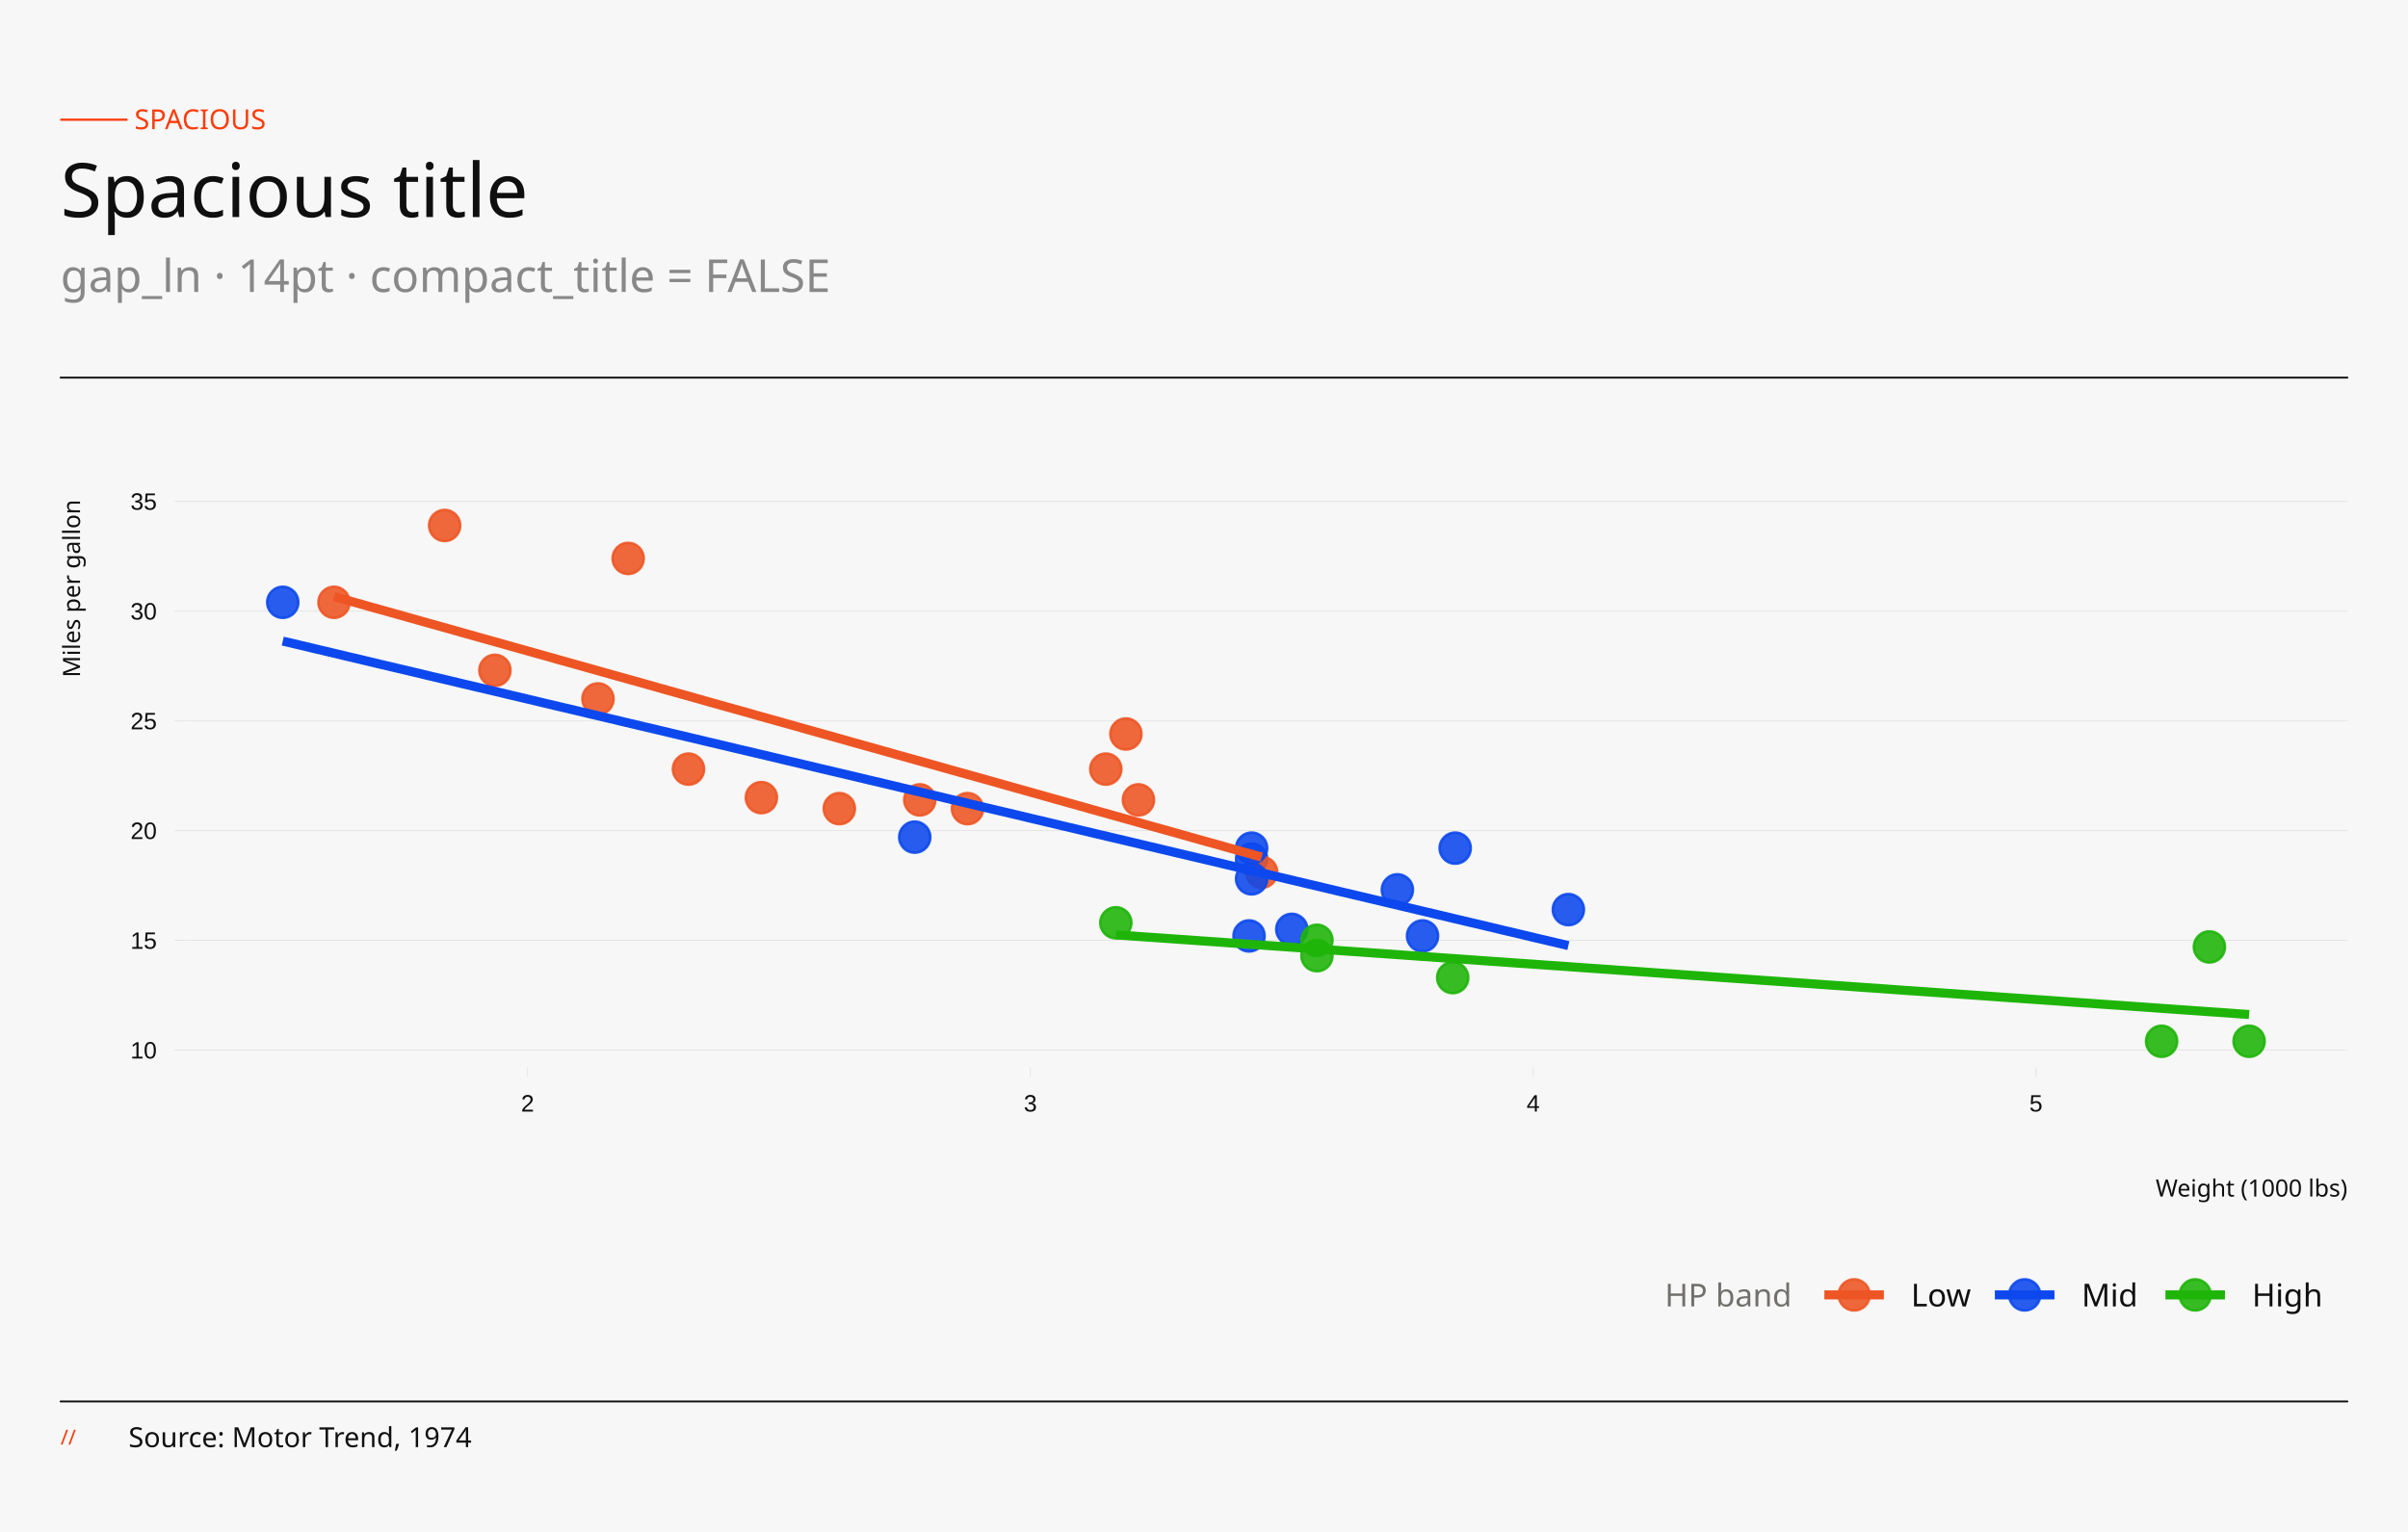
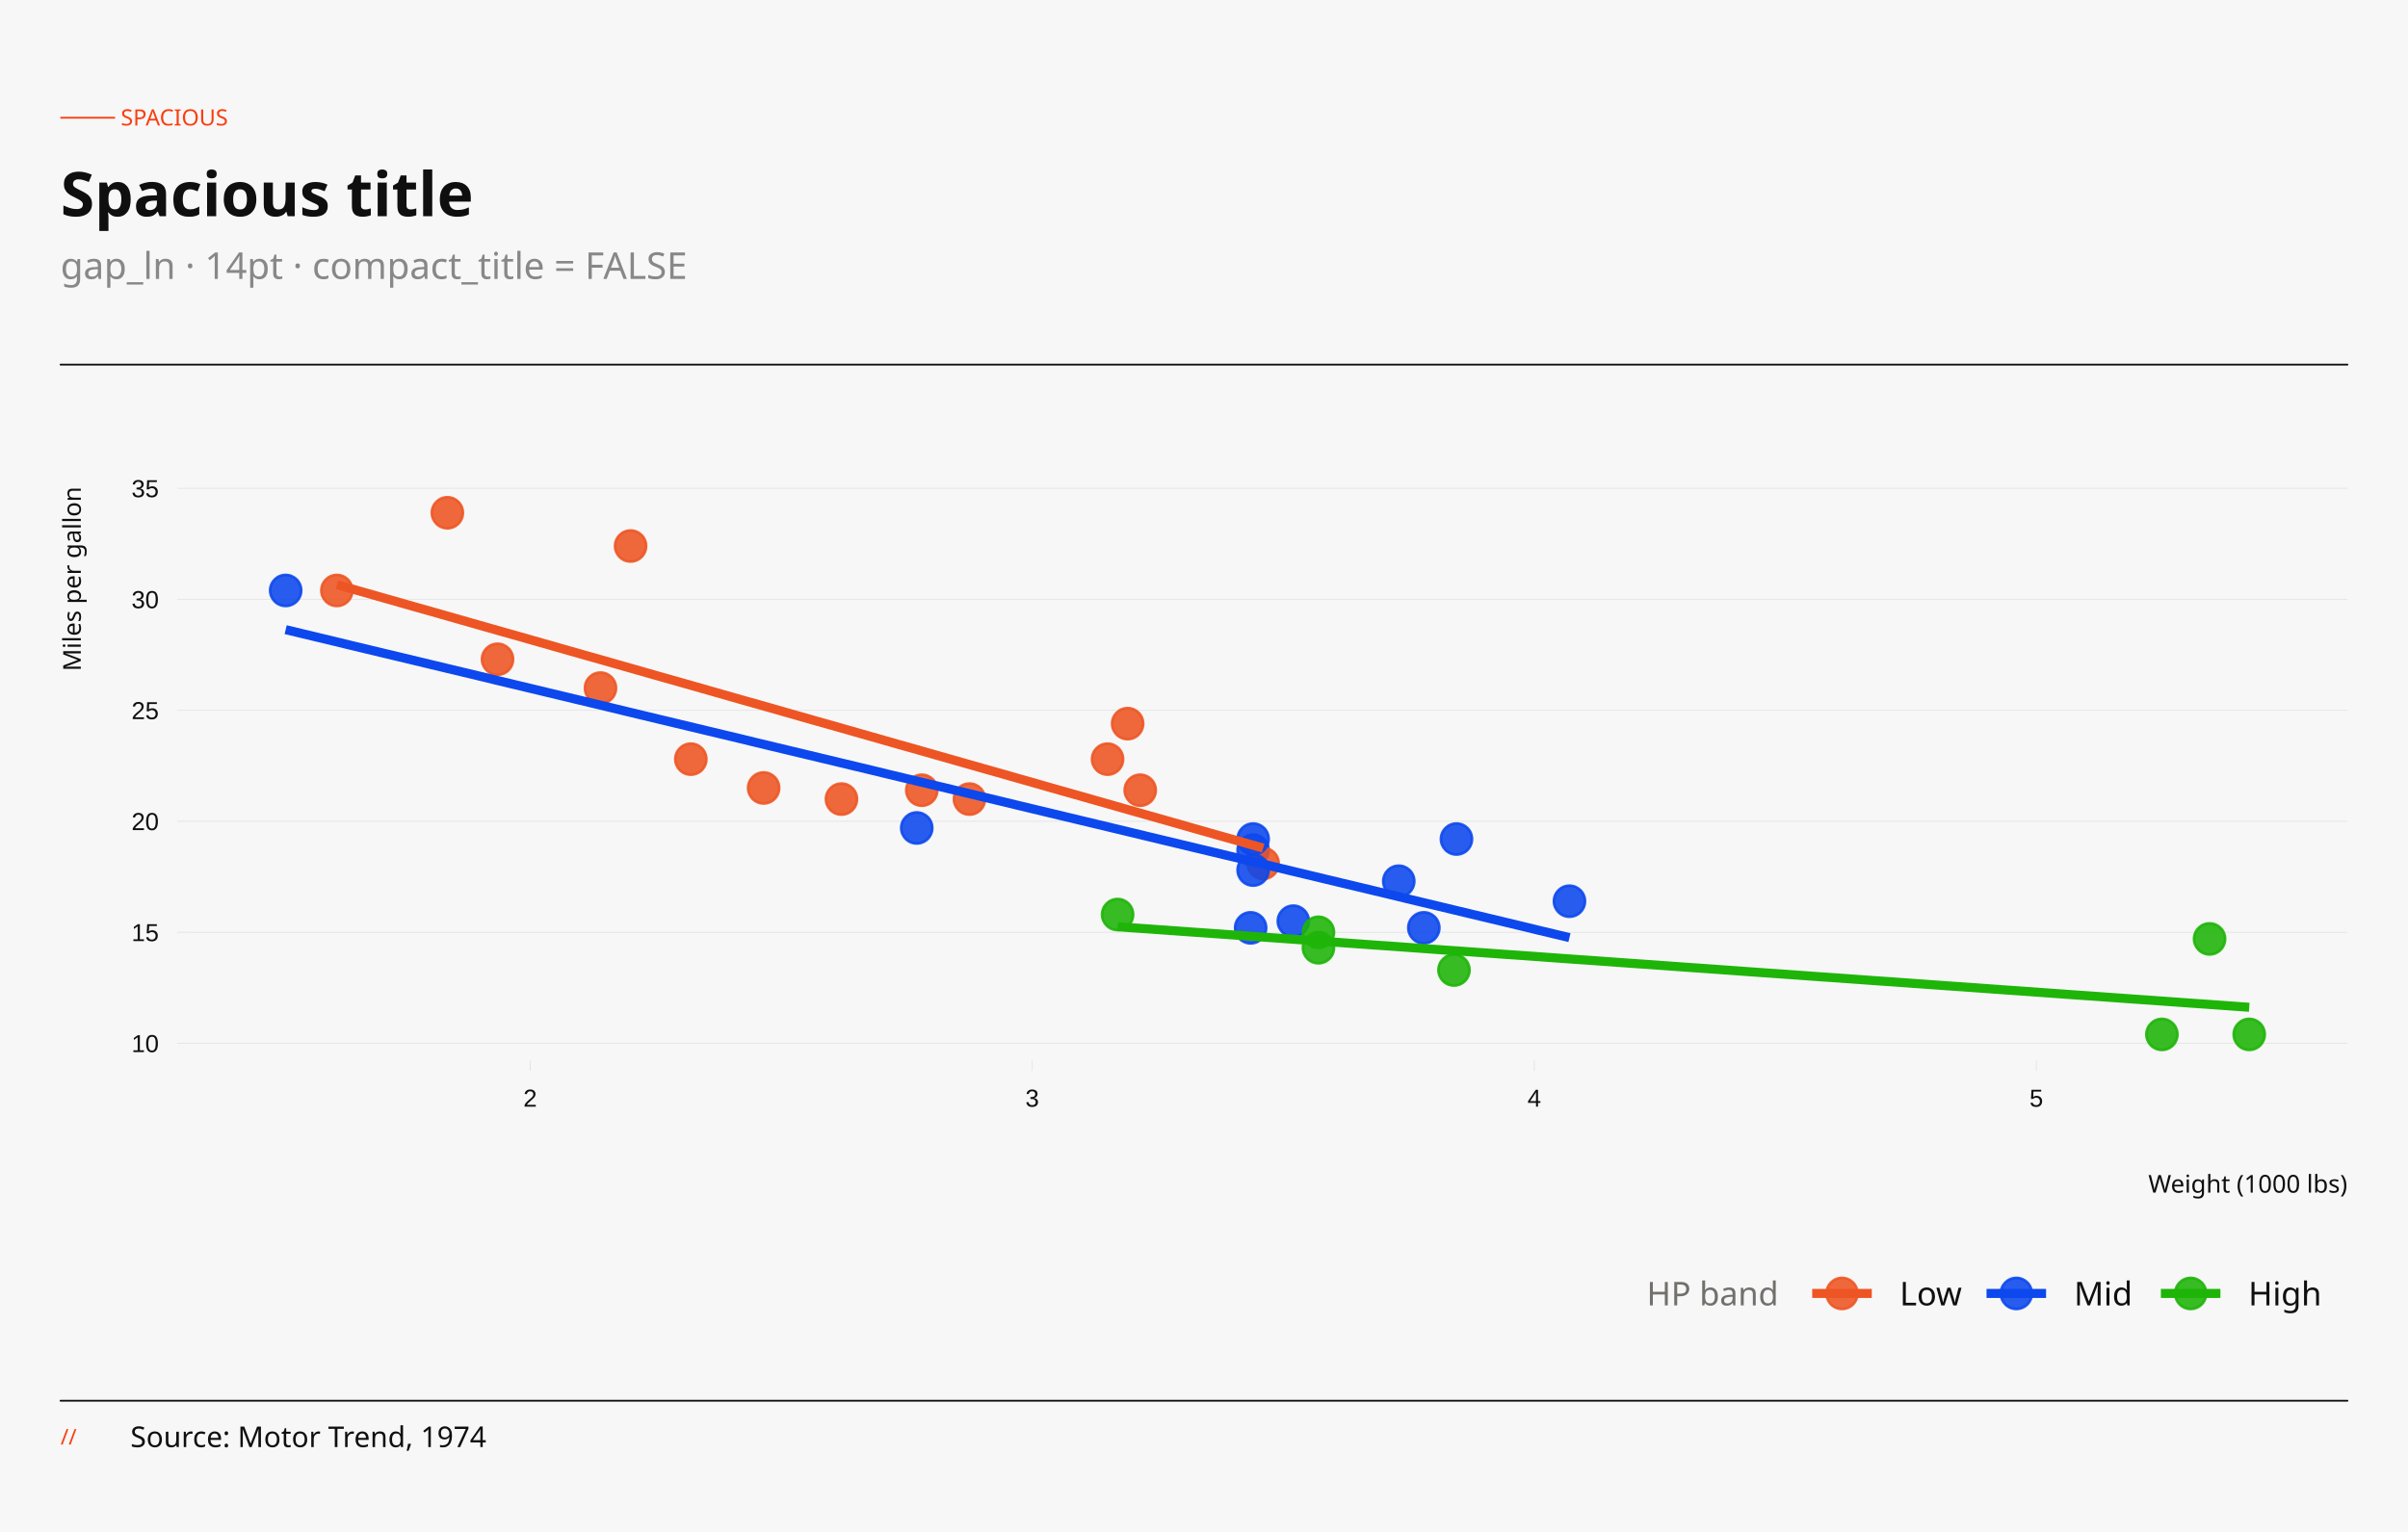
<svg xmlns="http://www.w3.org/2000/svg" width="396.00pt" height="252.00pt" viewBox="0 0 396.00 252.00">
  <g class="svglite">
    <defs>
      <style type="text/css">
    .svglite line, .svglite polyline, .svglite polygon, .svglite path, .svglite rect, .svglite circle {
      fill: none;
      stroke: #000000;
      stroke-linecap: round;
      stroke-linejoin: round;
      stroke-miterlimit: 10.00;
    }
    .svglite text {
      white-space: pre;
    }
    .svglite g.glyphgroup path {
      fill: inherit;
      stroke: none;
    }
  </style>
    </defs>
    <rect width="100%" height="100%" style="stroke: none; fill: none;" />
    <defs>
      <clipPath id="cpMC4wMHwzOTYuMDB8MC4wMHwyNTIuMDA=">
        <rect x="0.00" y="0.00" width="396.00" height="252.00" />
      </clipPath>
    </defs>
    <g clip-path="url(#cpMC4wMHwzOTYuMDB8MC4wMHwyNTIuMDA=)">
-       <rect x="0.00" y="0.00" width="396.00" height="252.00" style="stroke-width: 0.63; stroke: none; fill: #F7F7F7;" />
+       <rect x="-0" y="0.00" width="396.00" height="252.00" style="stroke-width: 0.65; stroke: none; fill: #F7F7F7;" />
    </g>
    <defs>
-       <clipPath id="cpMzAuMzN8Mzg2LjA0fDgyLjIwfDE3NS41NA==">
-         <rect x="30.33" y="82.20" width="355.71" height="93.34" />
+       <clipPath id="cpMzAuODN8Mzg2LjA0fDgwLjA2fDE3NC40NQ==">
+         <rect x="30.83" y="80.06" width="355.20" height="94.39" />
      </clipPath>
    </defs>
-     <g clip-path="url(#cpMzAuMzN8Mzg2LjA0fDgyLjIwfDE3NS41NA==)">
-       <rect x="30.33" y="82.20" width="355.71" height="93.34" style="stroke-width: 0.63; stroke: none; fill: #F7F7F7;" />
-       <polyline points="30.33,172.74 386.04,172.74 " style="stroke-width: 0.15; stroke: #E4E4E4; stroke-linecap: butt;" />
-       <polyline points="30.33,154.68 386.04,154.68 " style="stroke-width: 0.15; stroke: #E4E4E4; stroke-linecap: butt;" />
-       <polyline points="30.33,136.63 386.04,136.63 " style="stroke-width: 0.15; stroke: #E4E4E4; stroke-linecap: butt;" />
-       <polyline points="30.33,118.58 386.04,118.58 " style="stroke-width: 0.15; stroke: #E4E4E4; stroke-linecap: butt;" />
-       <polyline points="30.33,100.52 386.04,100.52 " style="stroke-width: 0.15; stroke: #E4E4E4; stroke-linecap: butt;" />
-       <polyline points="30.33,82.47 386.04,82.47 " style="stroke-width: 0.15; stroke: #E4E4E4; stroke-linecap: butt;" />
-       <circle cx="138.03" cy="133.02" r="2.56" style="stroke-width: 0.42; stroke: #EE5524; stroke-opacity: 0.88; fill: #EE5524; fill-opacity: 0.88;" />
-       <circle cx="159.11" cy="133.02" r="2.56" style="stroke-width: 0.42; stroke: #EE5524; stroke-opacity: 0.88; fill: #EE5524; fill-opacity: 0.88;" />
-       <circle cx="113.22" cy="126.52" r="2.56" style="stroke-width: 0.42; stroke: #EE5524; stroke-opacity: 0.88; fill: #EE5524; fill-opacity: 0.88;" />
-       <circle cx="187.22" cy="131.58" r="2.56" style="stroke-width: 0.42; stroke: #EE5524; stroke-opacity: 0.88; fill: #EE5524; fill-opacity: 0.88;" />
-       <circle cx="205.83" cy="141.32" r="2.56" style="stroke-width: 0.42; stroke: #0C48ED; stroke-opacity: 0.88; fill: #0C48ED; fill-opacity: 0.88;" />
-       <circle cx="207.48" cy="143.49" r="2.56" style="stroke-width: 0.42; stroke: #EE5524; stroke-opacity: 0.88; fill: #EE5524; fill-opacity: 0.88;" />
-       <circle cx="216.57" cy="157.21" r="2.56" style="stroke-width: 0.42; stroke: #1EB508; stroke-opacity: 0.88; fill: #1EB508; fill-opacity: 0.88;" />
-       <circle cx="185.16" cy="120.74" r="2.56" style="stroke-width: 0.42; stroke: #EE5524; stroke-opacity: 0.88; fill: #EE5524; fill-opacity: 0.88;" />
-       <circle cx="181.85" cy="126.52" r="2.56" style="stroke-width: 0.42; stroke: #EE5524; stroke-opacity: 0.88; fill: #EE5524; fill-opacity: 0.88;" />
-       <circle cx="205.83" cy="139.52" r="2.56" style="stroke-width: 0.42; stroke: #0C48ED; stroke-opacity: 0.88; fill: #0C48ED; fill-opacity: 0.88;" />
-       <circle cx="205.83" cy="144.57" r="2.56" style="stroke-width: 0.42; stroke: #0C48ED; stroke-opacity: 0.88; fill: #0C48ED; fill-opacity: 0.88;" />
-       <circle cx="257.92" cy="149.63" r="2.56" style="stroke-width: 0.42; stroke: #0C48ED; stroke-opacity: 0.88; fill: #0C48ED; fill-opacity: 0.88;" />
-       <circle cx="229.80" cy="146.38" r="2.56" style="stroke-width: 0.42; stroke: #0C48ED; stroke-opacity: 0.88; fill: #0C48ED; fill-opacity: 0.88;" />
-       <circle cx="233.94" cy="153.96" r="2.56" style="stroke-width: 0.42; stroke: #0C48ED; stroke-opacity: 0.88; fill: #0C48ED; fill-opacity: 0.88;" />
-       <circle cx="355.48" cy="171.29" r="2.56" style="stroke-width: 0.42; stroke: #1EB508; stroke-opacity: 0.88; fill: #1EB508; fill-opacity: 0.88;" />
-       <circle cx="369.87" cy="171.29" r="2.56" style="stroke-width: 0.42; stroke: #1EB508; stroke-opacity: 0.88; fill: #1EB508; fill-opacity: 0.88;" />
-       <circle cx="363.34" cy="155.77" r="2.56" style="stroke-width: 0.42; stroke: #1EB508; stroke-opacity: 0.88; fill: #1EB508; fill-opacity: 0.88;" />
-       <circle cx="103.30" cy="91.86" r="2.56" style="stroke-width: 0.42; stroke: #EE5524; stroke-opacity: 0.88; fill: #EE5524; fill-opacity: 0.88;" />
-       <circle cx="54.93" cy="99.08" r="2.56" style="stroke-width: 0.42; stroke: #EE5524; stroke-opacity: 0.88; fill: #EE5524; fill-opacity: 0.88;" />
-       <circle cx="73.12" cy="86.44" r="2.56" style="stroke-width: 0.42; stroke: #EE5524; stroke-opacity: 0.88; fill: #EE5524; fill-opacity: 0.88;" />
-       <circle cx="125.21" cy="131.21" r="2.56" style="stroke-width: 0.42; stroke: #EE5524; stroke-opacity: 0.88; fill: #EE5524; fill-opacity: 0.88;" />
-       <circle cx="212.44" cy="152.88" r="2.56" style="stroke-width: 0.42; stroke: #0C48ED; stroke-opacity: 0.88; fill: #0C48ED; fill-opacity: 0.88;" />
-       <circle cx="205.41" cy="153.96" r="2.56" style="stroke-width: 0.42; stroke: #0C48ED; stroke-opacity: 0.88; fill: #0C48ED; fill-opacity: 0.88;" />
-       <circle cx="238.90" cy="160.82" r="2.56" style="stroke-width: 0.42; stroke: #1EB508; stroke-opacity: 0.88; fill: #1EB508; fill-opacity: 0.88;" />
-       <circle cx="239.31" cy="139.52" r="2.56" style="stroke-width: 0.42; stroke: #0C48ED; stroke-opacity: 0.88; fill: #0C48ED; fill-opacity: 0.88;" />
-       <circle cx="81.39" cy="110.27" r="2.56" style="stroke-width: 0.42; stroke: #EE5524; stroke-opacity: 0.88; fill: #EE5524; fill-opacity: 0.88;" />
-       <circle cx="98.34" cy="114.97" r="2.56" style="stroke-width: 0.42; stroke: #EE5524; stroke-opacity: 0.88; fill: #EE5524; fill-opacity: 0.88;" />
-       <circle cx="46.50" cy="99.08" r="2.56" style="stroke-width: 0.42; stroke: #0C48ED; stroke-opacity: 0.88; fill: #0C48ED; fill-opacity: 0.88;" />
-       <circle cx="183.50" cy="151.80" r="2.56" style="stroke-width: 0.42; stroke: #1EB508; stroke-opacity: 0.88; fill: #1EB508; fill-opacity: 0.88;" />
-       <circle cx="150.43" cy="137.71" r="2.56" style="stroke-width: 0.42; stroke: #0C48ED; stroke-opacity: 0.88; fill: #0C48ED; fill-opacity: 0.88;" />
-       <circle cx="216.57" cy="154.68" r="2.56" style="stroke-width: 0.42; stroke: #1EB508; stroke-opacity: 0.88; fill: #1EB508; fill-opacity: 0.88;" />
-       <circle cx="151.26" cy="131.58" r="2.56" style="stroke-width: 0.42; stroke: #EE5524; stroke-opacity: 0.88; fill: #EE5524; fill-opacity: 0.88;" />
-       <polyline points="54.93,98.14 56.86,98.68 58.79,99.22 60.72,99.77 62.65,100.31 64.59,100.85 66.52,101.39 68.45,101.94 70.38,102.48 72.31,103.02 74.24,103.56 76.17,104.11 78.10,104.65 80.03,105.19 81.96,105.73 83.90,106.28 85.83,106.82 87.76,107.36 89.69,107.90 91.62,108.45 93.55,108.99 95.48,109.53 97.41,110.07 99.34,110.62 101.27,111.16 103.21,111.70 105.14,112.24 107.07,112.78 109.00,113.33 110.93,113.87 112.86,114.41 114.79,114.95 116.72,115.50 118.65,116.04 120.58,116.58 122.52,117.12 124.45,117.67 126.38,118.21 128.31,118.75 130.24,119.29 132.17,119.84 134.10,120.38 136.03,120.92 137.96,121.46 139.89,122.01 141.83,122.55 143.76,123.09 145.69,123.63 147.62,124.18 149.55,124.72 151.48,125.26 153.41,125.80 155.34,126.35 157.27,126.89 159.20,127.43 161.14,127.97 163.07,128.51 165.00,129.06 166.93,129.60 168.86,130.14 170.79,130.68 172.72,131.23 174.65,131.77 176.58,132.31 178.51,132.85 180.45,133.40 182.38,133.94 184.31,134.48 186.24,135.02 188.17,135.57 190.10,136.11 192.03,136.65 193.96,137.19 195.89,137.74 197.82,138.28 199.76,138.82 201.69,139.36 203.62,139.91 205.55,140.45 207.48,140.99 " style="stroke-width: 1.49; stroke: #EE5524; stroke-linecap: butt;" />
-       <polyline points="46.50,105.46 49.17,106.09 51.85,106.73 54.53,107.36 57.20,108.00 59.88,108.63 62.55,109.27 65.23,109.90 67.91,110.53 70.58,111.17 73.26,111.80 75.93,112.44 78.61,113.07 81.29,113.70 83.96,114.34 86.64,114.97 89.32,115.61 91.99,116.24 94.67,116.87 97.34,117.51 100.02,118.14 102.70,118.78 105.37,119.41 108.05,120.04 110.73,120.68 113.40,121.31 116.08,121.95 118.75,122.58 121.43,123.22 124.11,123.85 126.78,124.48 129.46,125.12 132.13,125.75 134.81,126.39 137.49,127.02 140.16,127.65 142.84,128.29 145.52,128.92 148.19,129.56 150.87,130.19 153.54,130.82 156.22,131.46 158.90,132.09 161.57,132.73 164.25,133.36 166.93,133.99 169.60,134.63 172.28,135.26 174.95,135.90 177.63,136.53 180.31,137.17 182.98,137.80 185.66,138.43 188.34,139.07 191.01,139.70 193.69,140.34 196.36,140.97 199.04,141.60 201.72,142.24 204.39,142.87 207.07,143.51 209.74,144.14 212.42,144.77 215.10,145.41 217.77,146.04 220.45,146.68 223.13,147.31 225.80,147.94 228.48,148.58 231.15,149.21 233.83,149.85 236.51,150.48 239.18,151.12 241.86,151.75 244.54,152.38 247.21,153.02 249.89,153.65 252.56,154.29 255.24,154.92 257.92,155.55 " style="stroke-width: 1.49; stroke: #0C48ED; stroke-linecap: butt;" />
-       <polyline points="183.50,153.78 185.86,153.95 188.22,154.12 190.58,154.28 192.94,154.45 195.30,154.61 197.66,154.78 200.02,154.94 202.37,155.11 204.73,155.28 207.09,155.44 209.45,155.61 211.81,155.77 214.17,155.94 216.53,156.11 218.89,156.27 221.25,156.44 223.61,156.60 225.97,156.77 228.32,156.93 230.68,157.10 233.04,157.27 235.40,157.43 237.76,157.60 240.12,157.76 242.48,157.93 244.84,158.10 247.20,158.26 249.56,158.43 251.91,158.59 254.27,158.76 256.63,158.92 258.99,159.09 261.35,159.26 263.71,159.42 266.07,159.59 268.43,159.75 270.79,159.92 273.15,160.09 275.51,160.25 277.86,160.42 280.22,160.58 282.58,160.75 284.94,160.92 287.30,161.08 289.66,161.25 292.02,161.41 294.38,161.58 296.74,161.74 299.10,161.91 301.46,162.08 303.81,162.24 306.17,162.41 308.53,162.57 310.89,162.74 313.25,162.91 315.61,163.07 317.97,163.24 320.33,163.40 322.69,163.57 325.05,163.73 327.41,163.90 329.76,164.07 332.12,164.23 334.48,164.40 336.84,164.56 339.20,164.73 341.56,164.90 343.92,165.06 346.28,165.23 348.64,165.39 351.00,165.56 353.36,165.72 355.71,165.89 358.07,166.06 360.43,166.22 362.79,166.39 365.15,166.55 367.51,166.72 369.87,166.89 " style="stroke-width: 1.49; stroke: #1EB508; stroke-linecap: butt;" />
+     <g clip-path="url(#cpMzAuODN8Mzg2LjA0fDgwLjA2fDE3NC40NQ==)">
+       <rect x="30.83" y="80.06" width="355.20" height="94.39" style="stroke-width: 0.65; stroke: none; fill: #F7F7F7;" />
+       <polyline points="30.83,171.62 386.04,171.62 " style="stroke-width: 0.15; stroke: #E4E4E4; stroke-linecap: butt;" />
+       <polyline points="30.83,153.36 386.04,153.36 " style="stroke-width: 0.15; stroke: #E4E4E4; stroke-linecap: butt;" />
+       <polyline points="30.83,135.10 386.04,135.10 " style="stroke-width: 0.15; stroke: #E4E4E4; stroke-linecap: butt;" />
+       <polyline points="30.83,116.84 386.04,116.84 " style="stroke-width: 0.15; stroke: #E4E4E4; stroke-linecap: butt;" />
+       <polyline points="30.83,98.59 386.04,98.59 " style="stroke-width: 0.15; stroke: #E4E4E4; stroke-linecap: butt;" />
+       <polyline points="30.83,80.33 386.04,80.33 " style="stroke-width: 0.15; stroke: #E4E4E4; stroke-linecap: butt;" />
+       <circle cx="138.38" cy="131.45" r="2.56" style="stroke-width: 0.43; stroke: #EE5524; stroke-opacity: 0.88; fill: #EE5524; fill-opacity: 0.88;" />
+       <circle cx="159.43" cy="131.45" r="2.56" style="stroke-width: 0.43; stroke: #EE5524; stroke-opacity: 0.88; fill: #EE5524; fill-opacity: 0.88;" />
+       <circle cx="113.61" cy="124.88" r="2.56" style="stroke-width: 0.43; stroke: #EE5524; stroke-opacity: 0.88; fill: #EE5524; fill-opacity: 0.88;" />
+       <circle cx="187.51" cy="129.99" r="2.56" style="stroke-width: 0.43; stroke: #EE5524; stroke-opacity: 0.88; fill: #EE5524; fill-opacity: 0.88;" />
+       <circle cx="206.08" cy="139.85" r="2.56" style="stroke-width: 0.43; stroke: #0C48ED; stroke-opacity: 0.88; fill: #0C48ED; fill-opacity: 0.88;" />
+       <circle cx="207.73" cy="142.04" r="2.56" style="stroke-width: 0.43; stroke: #EE5524; stroke-opacity: 0.88; fill: #EE5524; fill-opacity: 0.88;" />
+       <circle cx="216.82" cy="155.91" r="2.56" style="stroke-width: 0.43; stroke: #1EB508; stroke-opacity: 0.88; fill: #1EB508; fill-opacity: 0.88;" />
+       <circle cx="185.44" cy="119.04" r="2.56" style="stroke-width: 0.43; stroke: #EE5524; stroke-opacity: 0.88; fill: #EE5524; fill-opacity: 0.88;" />
+       <circle cx="182.14" cy="124.88" r="2.56" style="stroke-width: 0.43; stroke: #EE5524; stroke-opacity: 0.88; fill: #EE5524; fill-opacity: 0.88;" />
+       <circle cx="206.08" cy="138.02" r="2.56" style="stroke-width: 0.43; stroke: #0C48ED; stroke-opacity: 0.88; fill: #0C48ED; fill-opacity: 0.88;" />
+       <circle cx="206.08" cy="143.13" r="2.56" style="stroke-width: 0.43; stroke: #0C48ED; stroke-opacity: 0.88; fill: #0C48ED; fill-opacity: 0.88;" />
+       <circle cx="258.10" cy="148.25" r="2.56" style="stroke-width: 0.43; stroke: #0C48ED; stroke-opacity: 0.88; fill: #0C48ED; fill-opacity: 0.88;" />
+       <circle cx="230.03" cy="144.96" r="2.56" style="stroke-width: 0.43; stroke: #0C48ED; stroke-opacity: 0.88; fill: #0C48ED; fill-opacity: 0.88;" />
+       <circle cx="234.15" cy="152.63" r="2.56" style="stroke-width: 0.43; stroke: #0C48ED; stroke-opacity: 0.88; fill: #0C48ED; fill-opacity: 0.88;" />
+       <circle cx="355.53" cy="170.16" r="2.56" style="stroke-width: 0.43; stroke: #1EB508; stroke-opacity: 0.88; fill: #1EB508; fill-opacity: 0.88;" />
+       <circle cx="369.89" cy="170.16" r="2.56" style="stroke-width: 0.43; stroke: #1EB508; stroke-opacity: 0.88; fill: #1EB508; fill-opacity: 0.88;" />
+       <circle cx="363.37" cy="154.45" r="2.56" style="stroke-width: 0.43; stroke: #1EB508; stroke-opacity: 0.88; fill: #1EB508; fill-opacity: 0.88;" />
+       <circle cx="103.70" cy="89.82" r="2.56" style="stroke-width: 0.43; stroke: #EE5524; stroke-opacity: 0.88; fill: #EE5524; fill-opacity: 0.88;" />
+       <circle cx="55.40" cy="97.13" r="2.56" style="stroke-width: 0.43; stroke: #EE5524; stroke-opacity: 0.88; fill: #EE5524; fill-opacity: 0.88;" />
+       <circle cx="73.57" cy="84.35" r="2.56" style="stroke-width: 0.43; stroke: #EE5524; stroke-opacity: 0.88; fill: #EE5524; fill-opacity: 0.88;" />
+       <circle cx="125.58" cy="129.62" r="2.56" style="stroke-width: 0.43; stroke: #EE5524; stroke-opacity: 0.88; fill: #EE5524; fill-opacity: 0.88;" />
+       <circle cx="212.69" cy="151.53" r="2.56" style="stroke-width: 0.43; stroke: #0C48ED; stroke-opacity: 0.88; fill: #0C48ED; fill-opacity: 0.88;" />
+       <circle cx="205.67" cy="152.63" r="2.56" style="stroke-width: 0.43; stroke: #0C48ED; stroke-opacity: 0.88; fill: #0C48ED; fill-opacity: 0.88;" />
+       <circle cx="239.11" cy="159.57" r="2.56" style="stroke-width: 0.43; stroke: #1EB508; stroke-opacity: 0.88; fill: #1EB508; fill-opacity: 0.88;" />
+       <circle cx="239.52" cy="138.02" r="2.56" style="stroke-width: 0.43; stroke: #0C48ED; stroke-opacity: 0.88; fill: #0C48ED; fill-opacity: 0.88;" />
+       <circle cx="81.82" cy="108.45" r="2.56" style="stroke-width: 0.43; stroke: #EE5524; stroke-opacity: 0.88; fill: #EE5524; fill-opacity: 0.88;" />
+       <circle cx="98.75" cy="113.19" r="2.56" style="stroke-width: 0.43; stroke: #EE5524; stroke-opacity: 0.88; fill: #EE5524; fill-opacity: 0.88;" />
+       <circle cx="46.98" cy="97.13" r="2.56" style="stroke-width: 0.43; stroke: #0C48ED; stroke-opacity: 0.88; fill: #0C48ED; fill-opacity: 0.88;" />
+       <circle cx="183.79" cy="150.44" r="2.56" style="stroke-width: 0.43; stroke: #1EB508; stroke-opacity: 0.88; fill: #1EB508; fill-opacity: 0.88;" />
+       <circle cx="150.76" cy="136.20" r="2.56" style="stroke-width: 0.43; stroke: #0C48ED; stroke-opacity: 0.88; fill: #0C48ED; fill-opacity: 0.88;" />
+       <circle cx="216.82" cy="153.36" r="2.56" style="stroke-width: 0.43; stroke: #1EB508; stroke-opacity: 0.88; fill: #1EB508; fill-opacity: 0.88;" />
+       <circle cx="151.59" cy="129.99" r="2.56" style="stroke-width: 0.43; stroke: #EE5524; stroke-opacity: 0.88; fill: #EE5524; fill-opacity: 0.88;" />
+       <polyline points="55.40,96.18 57.33,96.73 59.26,97.27 61.19,97.82 63.11,98.37 65.04,98.92 66.97,99.47 68.90,100.02 70.83,100.56 72.76,101.11 74.68,101.66 76.61,102.21 78.54,102.76 80.47,103.31 82.40,103.86 84.32,104.40 86.25,104.95 88.18,105.50 90.11,106.05 92.04,106.60 93.97,107.15 95.89,107.70 97.82,108.24 99.75,108.79 101.68,109.34 103.61,109.89 105.54,110.44 107.46,110.99 109.39,111.54 111.32,112.08 113.25,112.63 115.18,113.18 117.11,113.73 119.03,114.28 120.96,114.83 122.89,115.38 124.82,115.92 126.75,116.47 128.67,117.02 130.60,117.57 132.53,118.12 134.46,118.67 136.39,119.21 138.32,119.76 140.24,120.31 142.17,120.86 144.10,121.41 146.03,121.96 147.96,122.51 149.89,123.05 151.81,123.60 153.74,124.15 155.67,124.70 157.60,125.25 159.53,125.80 161.46,126.35 163.38,126.89 165.31,127.44 167.24,127.99 169.17,128.54 171.10,129.09 173.02,129.64 174.95,130.19 176.88,130.73 178.81,131.28 180.74,131.83 182.67,132.38 184.59,132.93 186.52,133.48 188.45,134.03 190.38,134.57 192.31,135.12 194.24,135.67 196.16,136.22 198.09,136.77 200.02,137.32 201.95,137.86 203.88,138.41 205.81,138.96 207.73,139.51 " style="stroke-width: 1.49; stroke: #EE5524; stroke-linecap: butt;" />
+       <polyline points="46.98,103.58 49.65,104.22 52.32,104.86 55.00,105.50 57.67,106.15 60.34,106.79 63.01,107.43 65.69,108.07 68.36,108.71 71.03,109.35 73.70,109.99 76.38,110.63 79.05,111.27 81.72,111.92 84.39,112.56 87.07,113.20 89.74,113.84 92.41,114.48 95.08,115.12 97.75,115.76 100.43,116.40 103.10,117.05 105.77,117.69 108.44,118.33 111.12,118.97 113.79,119.61 116.46,120.25 119.13,120.89 121.81,121.53 124.48,122.18 127.15,122.82 129.82,123.46 132.50,124.10 135.17,124.74 137.84,125.38 140.51,126.02 143.19,126.66 145.86,127.31 148.53,127.95 151.20,128.59 153.88,129.23 156.55,129.87 159.22,130.51 161.89,131.15 164.56,131.79 167.24,132.44 169.91,133.08 172.58,133.72 175.25,134.36 177.93,135.00 180.60,135.64 183.27,136.28 185.94,136.92 188.62,137.57 191.29,138.21 193.96,138.85 196.63,139.49 199.31,140.13 201.98,140.77 204.65,141.41 207.32,142.05 210.00,142.70 212.67,143.34 215.34,143.98 218.01,144.62 220.68,145.26 223.36,145.90 226.03,146.54 228.70,147.18 231.37,147.83 234.05,148.47 236.72,149.11 239.39,149.75 242.06,150.39 244.74,151.03 247.41,151.67 250.08,152.31 252.75,152.96 255.43,153.60 258.10,154.24 " style="stroke-width: 1.49; stroke: #0C48ED; stroke-linecap: butt;" />
+       <polyline points="183.79,152.45 186.15,152.62 188.50,152.78 190.86,152.95 193.21,153.12 195.57,153.29 197.92,153.45 200.28,153.62 202.64,153.79 204.99,153.96 207.35,154.13 209.70,154.29 212.06,154.46 214.41,154.63 216.77,154.80 219.13,154.96 221.48,155.13 223.84,155.30 226.19,155.47 228.55,155.63 230.90,155.80 233.26,155.97 235.62,156.14 237.97,156.31 240.33,156.47 242.68,156.64 245.04,156.81 247.39,156.98 249.75,157.14 252.11,157.31 254.46,157.48 256.82,157.65 259.17,157.82 261.53,157.98 263.88,158.15 266.24,158.32 268.60,158.49 270.95,158.65 273.31,158.82 275.66,158.99 278.02,159.16 280.37,159.32 282.73,159.49 285.09,159.66 287.44,159.83 289.80,160.00 292.15,160.16 294.51,160.33 296.86,160.50 299.22,160.67 301.58,160.83 303.93,161.00 306.29,161.17 308.64,161.34 311.00,161.50 313.35,161.67 315.71,161.84 318.07,162.01 320.42,162.18 322.78,162.34 325.13,162.51 327.49,162.68 329.84,162.85 332.20,163.01 334.56,163.18 336.91,163.35 339.27,163.52 341.62,163.69 343.98,163.85 346.33,164.02 348.69,164.19 351.05,164.36 353.40,164.52 355.76,164.69 358.11,164.86 360.47,165.03 362.82,165.19 365.18,165.36 367.54,165.53 369.89,165.70 " style="stroke-width: 1.49; stroke: #1EB508; stroke-linecap: butt;" />
    </g>
    <g clip-path="url(#cpMC4wMHwzOTYuMDB8MC4wMHwyNTIuMDA=)">
-       <text x="25.79" y="174.13" text-anchor="end" style="font-size: 3.90px;fill: #0F0F0F; font-family: &quot;Arial&quot;;" textLength="4.31px" lengthAdjust="spacingAndGlyphs">10</text>
-       <text x="25.79" y="156.08" text-anchor="end" style="font-size: 3.90px;fill: #0F0F0F; font-family: &quot;Arial&quot;;" textLength="4.31px" lengthAdjust="spacingAndGlyphs">15</text>
-       <text x="25.79" y="138.02" text-anchor="end" style="font-size: 3.90px;fill: #0F0F0F; font-family: &quot;Arial&quot;;" textLength="4.31px" lengthAdjust="spacingAndGlyphs">20</text>
-       <text x="25.79" y="119.97" text-anchor="end" style="font-size: 3.90px;fill: #0F0F0F; font-family: &quot;Arial&quot;;" textLength="4.31px" lengthAdjust="spacingAndGlyphs">25</text>
-       <text x="25.79" y="101.92" text-anchor="end" style="font-size: 3.90px;fill: #0F0F0F; font-family: &quot;Arial&quot;;" textLength="4.31px" lengthAdjust="spacingAndGlyphs">30</text>
-       <text x="25.79" y="83.86" text-anchor="end" style="font-size: 3.90px;fill: #0F0F0F; font-family: &quot;Arial&quot;;" textLength="4.31px" lengthAdjust="spacingAndGlyphs">35</text>
-       <polyline points="28.71,172.74 30.33,172.74 " style="stroke-width: 0.15; stroke: #E4E4E4; stroke-linecap: butt;" />
-       <polyline points="28.71,154.68 30.33,154.68 " style="stroke-width: 0.15; stroke: #E4E4E4; stroke-linecap: butt;" />
-       <polyline points="28.71,136.63 30.33,136.63 " style="stroke-width: 0.15; stroke: #E4E4E4; stroke-linecap: butt;" />
-       <polyline points="28.71,118.58 30.33,118.58 " style="stroke-width: 0.15; stroke: #E4E4E4; stroke-linecap: butt;" />
-       <polyline points="28.71,100.52 30.33,100.52 " style="stroke-width: 0.15; stroke: #E4E4E4; stroke-linecap: butt;" />
-       <polyline points="28.71,82.47 30.33,82.47 " style="stroke-width: 0.15; stroke: #E4E4E4; stroke-linecap: butt;" />
-       <polyline points="86.76,177.15 86.76,175.54 " style="stroke-width: 0.15; stroke: #E4E4E4; stroke-linecap: butt;" />
-       <polyline points="169.45,177.15 169.45,175.54 " style="stroke-width: 0.15; stroke: #E4E4E4; stroke-linecap: butt;" />
-       <polyline points="252.13,177.15 252.13,175.54 " style="stroke-width: 0.15; stroke: #E4E4E4; stroke-linecap: butt;" />
-       <polyline points="334.81,177.15 334.81,175.54 " style="stroke-width: 0.15; stroke: #E4E4E4; stroke-linecap: butt;" />
-       <text x="86.76" y="182.85" text-anchor="middle" style="font-size: 3.90px;fill: #0F0F0F; font-family: &quot;Arial&quot;;" textLength="2.16px" lengthAdjust="spacingAndGlyphs">2</text>
-       <text x="169.45" y="182.85" text-anchor="middle" style="font-size: 3.90px;fill: #0F0F0F; font-family: &quot;Arial&quot;;" textLength="2.16px" lengthAdjust="spacingAndGlyphs">3</text>
-       <text x="252.13" y="182.85" text-anchor="middle" style="font-size: 3.90px;fill: #0F0F0F; font-family: &quot;Arial&quot;;" textLength="2.16px" lengthAdjust="spacingAndGlyphs">4</text>
-       <text x="334.81" y="182.85" text-anchor="middle" style="font-size: 3.90px;fill: #0F0F0F; font-family: &quot;Arial&quot;;" textLength="2.16px" lengthAdjust="spacingAndGlyphs">5</text>
-       <text x="386.04" y="196.83" text-anchor="end" style="font-size: 3.90px; font-weight: 100;fill: #0F0F0F; font-family: &quot;JetBrains Mono&quot;;" textLength="39.58px" lengthAdjust="spacingAndGlyphs">Weight (1000 lbs)</text>
-       <text transform="translate(13.16,82.20) rotate(-90)" text-anchor="end" style="font-size: 3.90px; font-weight: 100;fill: #0F0F0F; font-family: &quot;JetBrains Mono&quot;;" textLength="37.25px" lengthAdjust="spacingAndGlyphs">Miles per gallon</text>
-       <rect x="270.56" y="203.66" width="115.48" height="18.72" style="stroke-width: 0.75; stroke: none;" />
-       <rect x="270.56" y="203.66" width="115.48" height="18.72" style="stroke-width: 0.63; stroke: none; fill: #F7F7F7;" />
-       <text x="273.79" y="214.91" style="font-size: 5.20px;fill: #71706C; font-family: &quot;JetBrains Mono&quot;;" textLength="21.77px" lengthAdjust="spacingAndGlyphs">HP band</text>
-       <rect x="298.80" y="206.89" width="12.24" height="12.24" style="stroke-width: 0.63; stroke: none; fill: #F7F7F7;" />
-       <circle cx="304.92" cy="213.01" r="2.56" style="stroke-width: 0.42; stroke: #EE5524; stroke-opacity: 0.88; fill: #EE5524; fill-opacity: 0.88;" />
-       <line x1="300.02" y1="213.01" x2="309.81" y2="213.01" style="stroke-width: 1.49; stroke: #EE5524; stroke-linecap: butt;" />
-       <rect x="326.84" y="206.89" width="12.24" height="12.24" style="stroke-width: 0.63; stroke: none; fill: #F7F7F7;" />
-       <circle cx="332.96" cy="213.01" r="2.56" style="stroke-width: 0.42; stroke: #0C48ED; stroke-opacity: 0.88; fill: #0C48ED; fill-opacity: 0.88;" />
-       <line x1="328.06" y1="213.01" x2="337.86" y2="213.01" style="stroke-width: 1.49; stroke: #0C48ED; stroke-linecap: butt;" />
-       <rect x="354.88" y="206.89" width="12.24" height="12.24" style="stroke-width: 0.63; stroke: none; fill: #F7F7F7;" />
-       <circle cx="361.00" cy="213.01" r="2.56" style="stroke-width: 0.42; stroke: #1EB508; stroke-opacity: 0.88; fill: #1EB508; fill-opacity: 0.88;" />
-       <line x1="356.11" y1="213.01" x2="365.90" y2="213.01" style="stroke-width: 1.49; stroke: #1EB508; stroke-linecap: butt;" />
-       <text x="314.27" y="214.91" style="font-size: 5.20px;fill: #0F0F0F; font-family: &quot;JetBrains Mono&quot;;" textLength="9.33px" lengthAdjust="spacingAndGlyphs">Low</text>
-       <text x="342.32" y="214.91" style="font-size: 5.20px;fill: #0F0F0F; font-family: &quot;JetBrains Mono&quot;;" textLength="9.33px" lengthAdjust="spacingAndGlyphs">Mid</text>
-       <text x="370.36" y="214.91" style="font-size: 5.20px;fill: #0F0F0F; font-family: &quot;JetBrains Mono&quot;;" textLength="12.44px" lengthAdjust="spacingAndGlyphs">High</text>
-       <text x="9.96" y="48.03" style="font-size: 7.47px;fill: #888888; font-family: &quot;Satoshi&quot;;" textLength="126.52px" lengthAdjust="spacingAndGlyphs">gap_ln · 14pt  ·  compact_title = FALSE</text>
-       <polyline points="9.96,62.12 386.04,62.12 " style="stroke-width: 0.30; stroke: #0F0F0F;" />
-       <text x="9.96" y="35.70" style="font-size: 12.35px;fill: #0F0F0F; font-family: &quot;Archivo&quot;;" textLength="73.75px" lengthAdjust="spacingAndGlyphs">Spacious title</text>
-       <text x="9.96" y="21.25" style="font-size: 4.55px;fill: #FB3D0E; font-family: &quot;JetBrains Mono&quot;;" textLength="35.55px" lengthAdjust="spacingAndGlyphs">──── SPACIOUS</text>
-       <text x="9.96" y="237.63" style="font-size: 3.41px; font-weight: 100;fill: #FB3D0E; font-family: &quot;JetBrains Mono&quot;;" textLength="8.19px" lengthAdjust="spacingAndGlyphs">//  </text>
-       <text x="21.14" y="238.05" style="font-size: 4.55px; font-weight: 100;fill: #0F0F0F; font-family: &quot;JetBrains Mono&quot;;" textLength="68.36px" lengthAdjust="spacingAndGlyphs">Source: Motor Trend, 1974</text>
-       <polyline points="9.96,230.54 386.04,230.54 " style="stroke-width: 0.30; stroke: #0F0F0F;" />
+       <text x="26.13" y="173.07" text-anchor="end" style="font-size: 4.05px;fill: #0F0F0F; font-family: &quot;Arial&quot;;" textLength="4.50px" lengthAdjust="spacingAndGlyphs">10</text>
+       <text x="26.13" y="154.81" text-anchor="end" style="font-size: 4.05px;fill: #0F0F0F; font-family: &quot;Arial&quot;;" textLength="4.50px" lengthAdjust="spacingAndGlyphs">15</text>
+       <text x="26.13" y="136.55" text-anchor="end" style="font-size: 4.05px;fill: #0F0F0F; font-family: &quot;Arial&quot;;" textLength="4.50px" lengthAdjust="spacingAndGlyphs">20</text>
+       <text x="26.13" y="118.30" text-anchor="end" style="font-size: 4.05px;fill: #0F0F0F; font-family: &quot;Arial&quot;;" textLength="4.50px" lengthAdjust="spacingAndGlyphs">25</text>
+       <text x="26.13" y="100.04" text-anchor="end" style="font-size: 4.05px;fill: #0F0F0F; font-family: &quot;Arial&quot;;" textLength="4.50px" lengthAdjust="spacingAndGlyphs">30</text>
+       <text x="26.13" y="81.78" text-anchor="end" style="font-size: 4.05px;fill: #0F0F0F; font-family: &quot;Arial&quot;;" textLength="4.50px" lengthAdjust="spacingAndGlyphs">35</text>
+       <polyline points="29.15,171.62 30.83,171.62 " style="stroke-width: 0.15; stroke: #E4E4E4; stroke-linecap: butt;" />
+       <polyline points="29.15,153.36 30.83,153.36 " style="stroke-width: 0.15; stroke: #E4E4E4; stroke-linecap: butt;" />
+       <polyline points="29.15,135.10 30.83,135.10 " style="stroke-width: 0.15; stroke: #E4E4E4; stroke-linecap: butt;" />
+       <polyline points="29.15,116.84 30.83,116.84 " style="stroke-width: 0.15; stroke: #E4E4E4; stroke-linecap: butt;" />
+       <polyline points="29.15,98.59 30.83,98.59 " style="stroke-width: 0.15; stroke: #E4E4E4; stroke-linecap: butt;" />
+       <polyline points="29.15,80.33 30.83,80.33 " style="stroke-width: 0.15; stroke: #E4E4E4; stroke-linecap: butt;" />
+       <polyline points="87.19,176.13 87.19,174.45 " style="stroke-width: 0.15; stroke: #E4E4E4; stroke-linecap: butt;" />
+       <polyline points="169.75,176.13 169.75,174.45 " style="stroke-width: 0.15; stroke: #E4E4E4; stroke-linecap: butt;" />
+       <polyline points="252.32,176.13 252.32,174.45 " style="stroke-width: 0.15; stroke: #E4E4E4; stroke-linecap: butt;" />
+       <polyline points="334.88,176.13 334.88,174.45 " style="stroke-width: 0.15; stroke: #E4E4E4; stroke-linecap: butt;" />
+       <text x="87.19" y="182.05" text-anchor="middle" style="font-size: 4.05px;fill: #0F0F0F; font-family: &quot;Arial&quot;;" textLength="2.25px" lengthAdjust="spacingAndGlyphs">2</text>
+       <text x="169.75" y="182.05" text-anchor="middle" style="font-size: 4.05px;fill: #0F0F0F; font-family: &quot;Arial&quot;;" textLength="2.25px" lengthAdjust="spacingAndGlyphs">3</text>
+       <text x="252.32" y="182.05" text-anchor="middle" style="font-size: 4.05px;fill: #0F0F0F; font-family: &quot;Arial&quot;;" textLength="2.25px" lengthAdjust="spacingAndGlyphs">4</text>
+       <text x="334.88" y="182.05" text-anchor="middle" style="font-size: 4.05px;fill: #0F0F0F; font-family: &quot;Arial&quot;;" textLength="2.25px" lengthAdjust="spacingAndGlyphs">5</text>
+       <text x="386.04" y="196.19" text-anchor="end" style="font-size: 4.05px; font-weight: 100;fill: #0F0F0F; font-family: &quot;JetBrains Mono&quot;;" textLength="41.17px" lengthAdjust="spacingAndGlyphs">Weight (1000 lbs)</text>
+       <text transform="translate(13.29,80.06) rotate(-90)" text-anchor="end" style="font-size: 4.05px; font-weight: 100;fill: #0F0F0F; font-family: &quot;JetBrains Mono&quot;;" textLength="38.75px" lengthAdjust="spacingAndGlyphs">Miles per gallon</text>
+       <rect x="267.43" y="203.29" width="118.60" height="18.96" style="stroke-width: 0.75; stroke: none;" />
+       <rect x="267.43" y="203.29" width="118.60" height="18.96" style="stroke-width: 0.65; stroke: none; fill: #F7F7F7;" />
+       <text x="270.80" y="214.74" style="font-size: 5.40px;fill: #71706C; font-family: &quot;JetBrains Mono&quot;;" textLength="22.64px" lengthAdjust="spacingAndGlyphs">HP band</text>
+       <rect x="296.80" y="206.65" width="12.24" height="12.24" style="stroke-width: 0.65; stroke: none; fill: #F7F7F7;" />
+       <circle cx="302.92" cy="212.77" r="2.56" style="stroke-width: 0.43; stroke: #EE5524; stroke-opacity: 0.88; fill: #EE5524; fill-opacity: 0.88;" />
+       <line x1="298.02" y1="212.77" x2="307.82" y2="212.77" style="stroke-width: 1.49; stroke: #EE5524; stroke-linecap: butt;" />
+       <rect x="325.47" y="206.65" width="12.24" height="12.24" style="stroke-width: 0.65; stroke: none; fill: #F7F7F7;" />
+       <circle cx="331.59" cy="212.77" r="2.56" style="stroke-width: 0.43; stroke: #0C48ED; stroke-opacity: 0.88; fill: #0C48ED; fill-opacity: 0.88;" />
+       <line x1="326.69" y1="212.77" x2="336.48" y2="212.77" style="stroke-width: 1.49; stroke: #0C48ED; stroke-linecap: butt;" />
+       <rect x="354.14" y="206.65" width="12.24" height="12.24" style="stroke-width: 0.65; stroke: none; fill: #F7F7F7;" />
+       <circle cx="360.26" cy="212.77" r="2.56" style="stroke-width: 0.43; stroke: #1EB508; stroke-opacity: 0.88; fill: #1EB508; fill-opacity: 0.88;" />
+       <line x1="355.36" y1="212.77" x2="365.15" y2="212.77" style="stroke-width: 1.49; stroke: #1EB508; stroke-linecap: butt;" />
+       <text x="312.40" y="214.74" style="font-size: 5.40px;fill: #0F0F0F; font-family: &quot;JetBrains Mono&quot;;" textLength="9.70px" lengthAdjust="spacingAndGlyphs">Low</text>
+       <text x="341.07" y="214.74" style="font-size: 5.40px;fill: #0F0F0F; font-family: &quot;JetBrains Mono&quot;;" textLength="9.70px" lengthAdjust="spacingAndGlyphs">Mid</text>
+       <text x="369.74" y="214.74" style="font-size: 5.40px;fill: #0F0F0F; font-family: &quot;JetBrains Mono&quot;;" textLength="12.94px" lengthAdjust="spacingAndGlyphs">High</text>
+       <text x="9.96" y="45.88" style="font-size: 6.08px;fill: #888888; font-family: &quot;Satoshi&quot;;" textLength="102.75px" lengthAdjust="spacingAndGlyphs">gap_ln · 14pt  ·  compact_title = FALSE</text>
+       <polyline points="9.96,59.98 386.04,59.98 " style="stroke-width: 0.30; stroke: #0F0F0F;" />
+       <text x="9.96" y="35.56" style="font-size: 10.12px; font-weight: 600;fill: #0F0F0F; font-family: &quot;Archivo&quot;;" textLength="63.06px" lengthAdjust="spacingAndGlyphs">Spacious title</text>
+       <text x="9.96" y="20.64" style="font-size: 3.71px;fill: #FB3D0E; font-family: &quot;JetBrains Mono&quot;;" textLength="28.84px" lengthAdjust="spacingAndGlyphs">──── SPACIOUS</text>
+       <text x="9.96" y="237.62" style="font-size: 3.54px; font-weight: 100;fill: #FB3D0E; font-family: &quot;JetBrains Mono&quot;;" textLength="8.50px" lengthAdjust="spacingAndGlyphs">//  </text>
+       <text x="21.45" y="238.05" style="font-size: 4.72px; font-weight: 100;fill: #0F0F0F; font-family: &quot;JetBrains Mono&quot;;" textLength="70.70px" lengthAdjust="spacingAndGlyphs">Source: Motor Trend, 1974</text>
+       <polyline points="9.96,230.42 386.04,230.42 " style="stroke-width: 0.30; stroke: #0F0F0F;" />
    </g>
  </g>
</svg>
